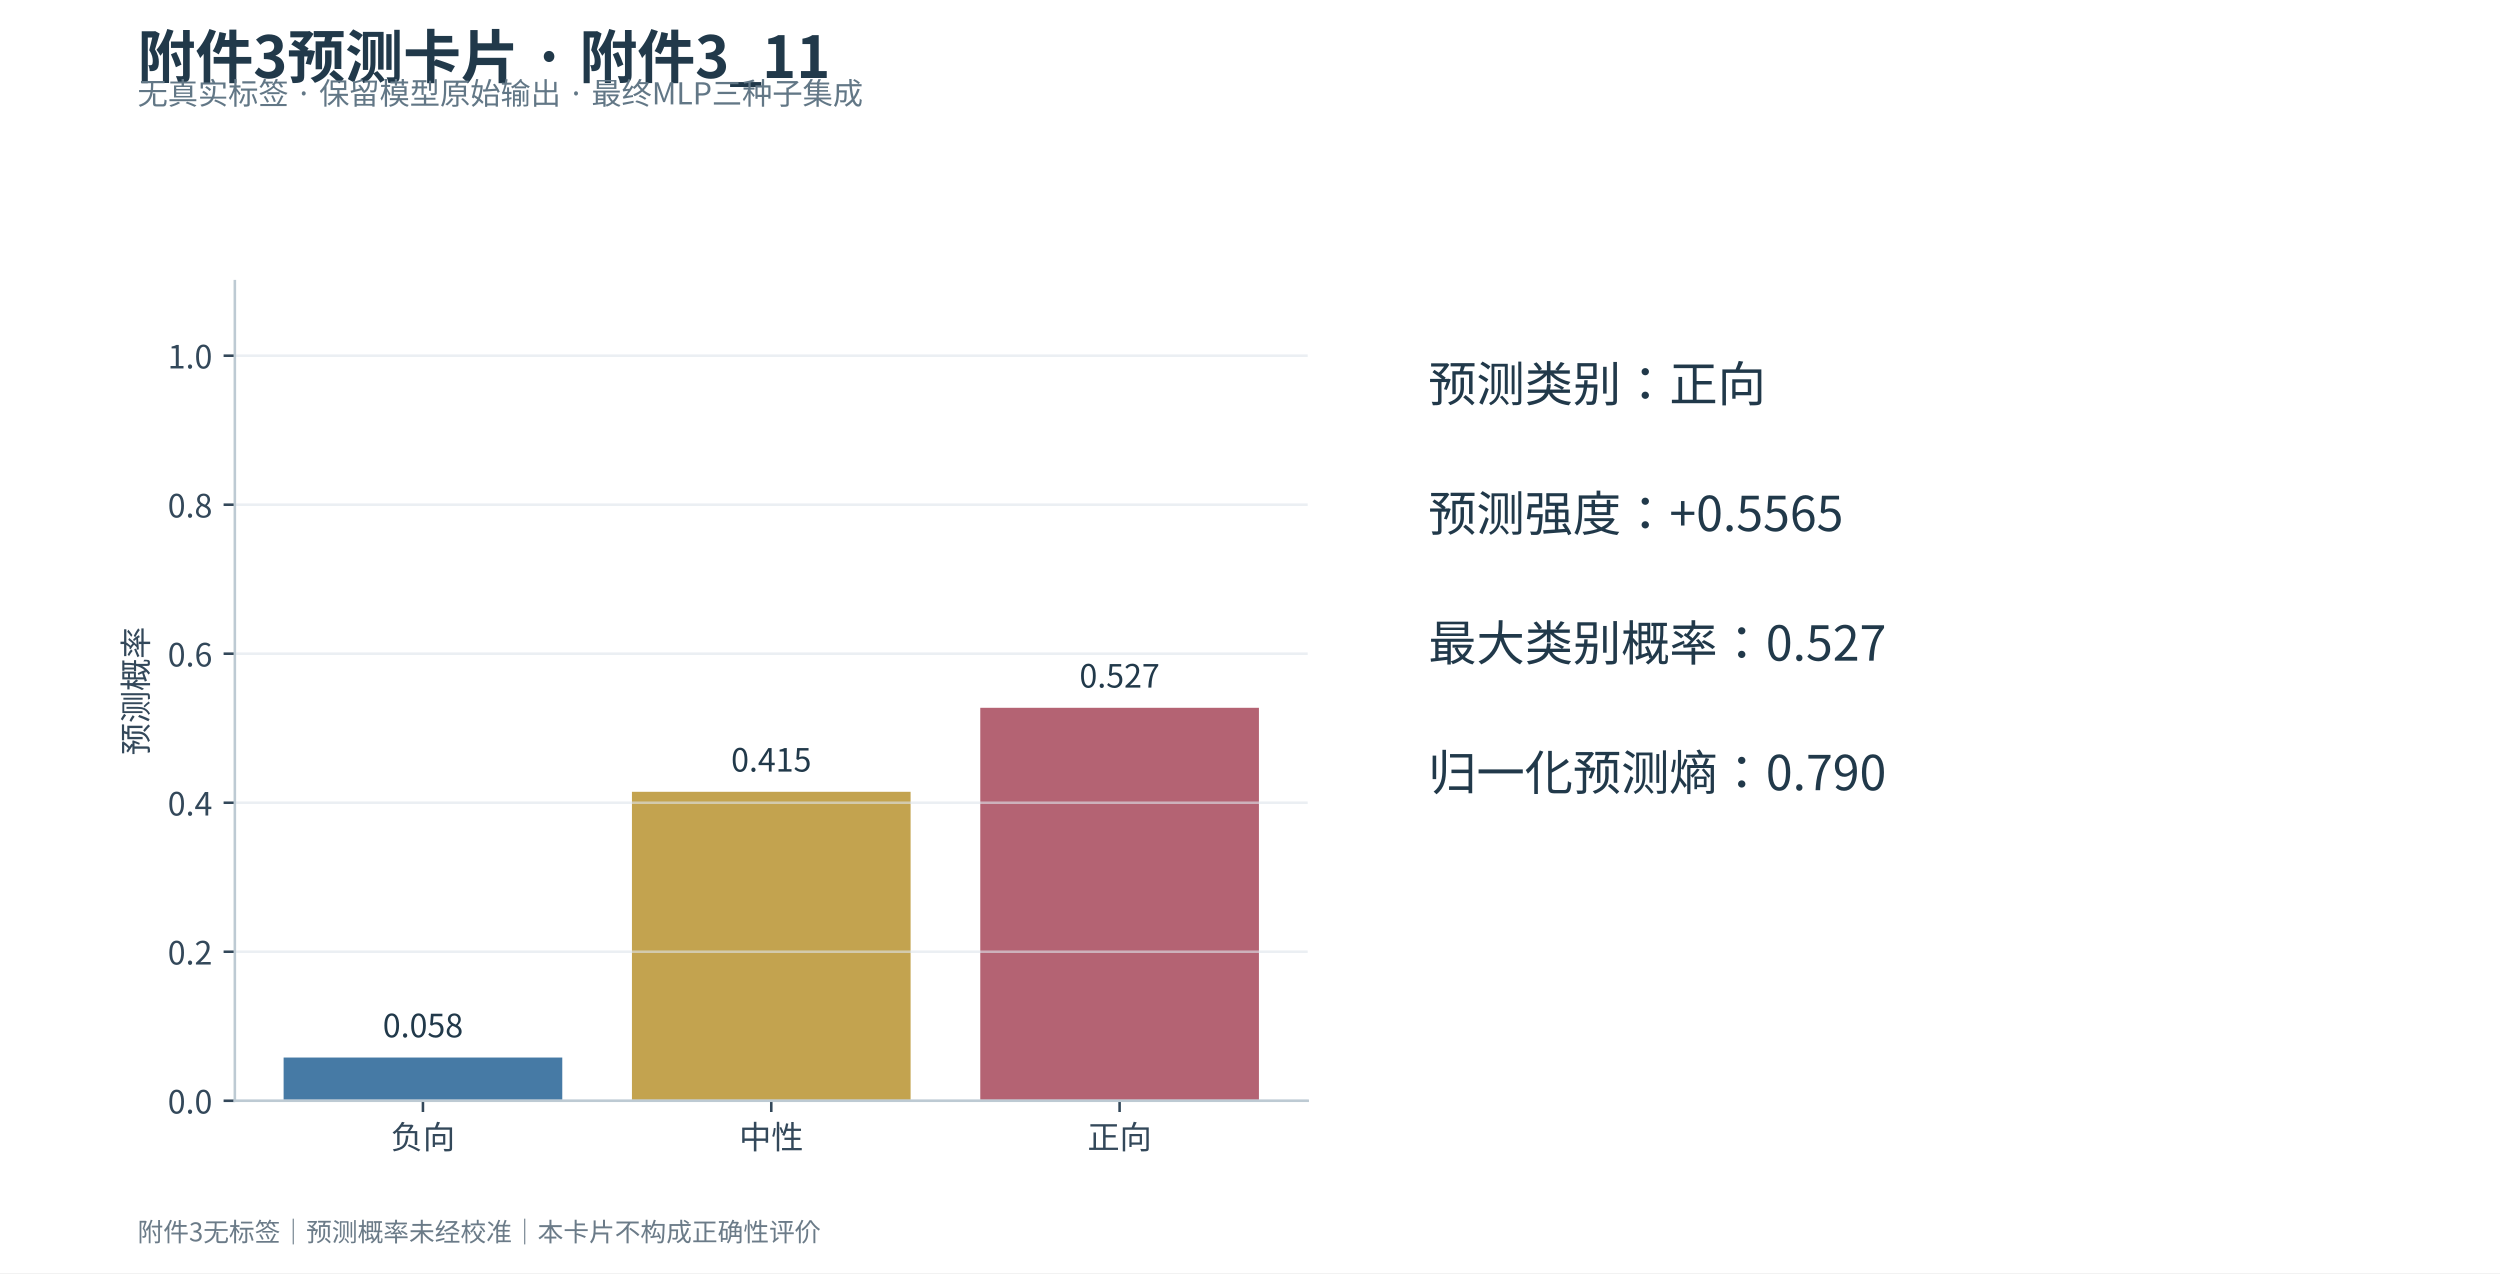
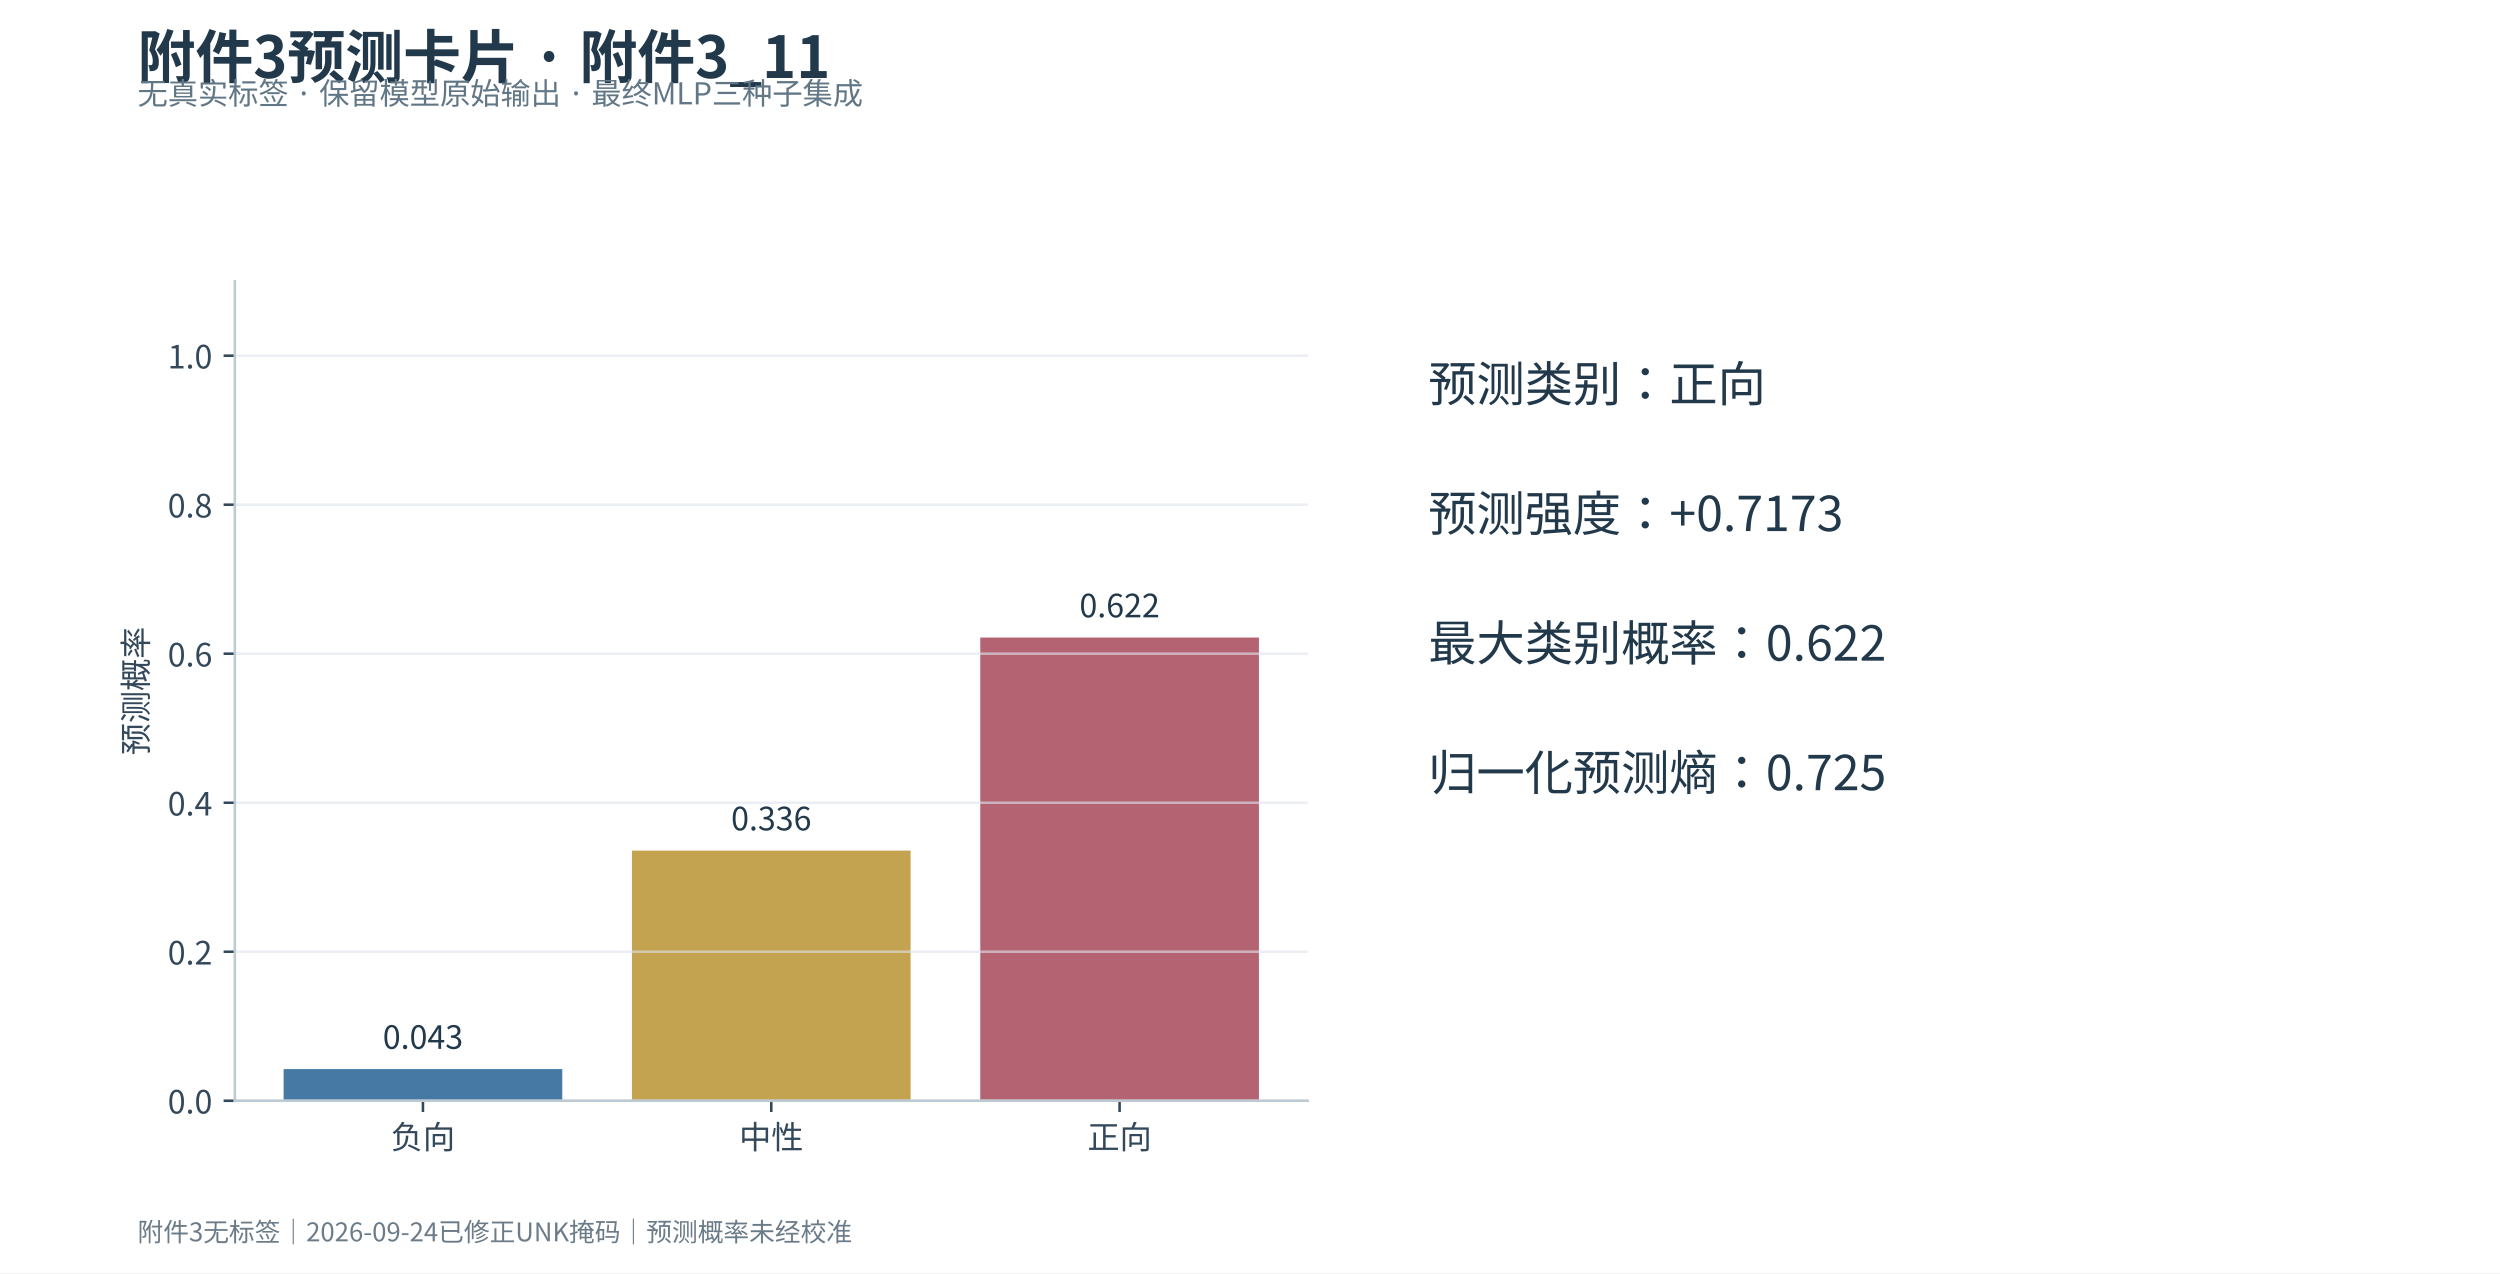
<svg xmlns="http://www.w3.org/2000/svg" xmlns:xlink="http://www.w3.org/1999/xlink" width="777.6pt" height="396pt" viewBox="0 0 777.6 396" version="1.1">
  <defs>
    <style type="text/css">*{stroke-linejoin: round; stroke-linecap: butt}</style>
  </defs>
  <g id="figure_1">
    <g id="patch_1">
      <path d="M 0 396  L 777.6 396  L 777.6 0  L 0 0  z " style="fill: #ffffff" />
    </g>
    <g id="axes_1">
      <g id="patch_2">
        <path d="M 73.046 342.38  L 406.747 342.38  L 406.747 87.457  L 73.046 87.457  z " style="fill: #ffffff" />
      </g>
      <g id="patch_3">
-         <path d="M 88.214 342.38  L 174.89 342.38  L 174.89 328.936  L 88.214 328.936  z " clip-path="url(#p206cccca43)" style="fill: #467aa5" />
+         <path d="M 88.214 342.38  L 174.89 342.38  L 174.89 332.522  L 88.214 332.522  z " clip-path="url(#pbb10d3fb8d)" style="fill: #467aa5" />
      </g>
      <g id="patch_4">
-         <path d="M 196.559 342.38  L 283.234 342.38  L 283.234 246.292  L 196.559 246.292  z " clip-path="url(#p206cccca43)" style="fill: #c3a34f" />
+         <path d="M 196.559 342.38  L 283.234 342.38  L 283.234 264.567  L 196.559 264.567  z " clip-path="url(#pbb10d3fb8d)" style="fill: #c3a34f" />
      </g>
      <g id="patch_5">
-         <path d="M 304.903 342.38  L 391.579 342.38  L 391.579 220.164  L 304.903 220.164  z " clip-path="url(#p206cccca43)" style="fill: #b46373" />
+         <path d="M 304.903 342.38  L 391.579 342.38  L 391.579 198.303  L 304.903 198.303  z " clip-path="url(#pbb10d3fb8d)" style="fill: #b46373" />
      </g>
      <g id="matplotlib.axis_1">
        <g id="xtick_1">
          <g id="line2d_1">
            <defs>
-               <path id="m9af21a94fc" d="M 0 0  L 0 3.5  " style="stroke: #33485a; stroke-width: 0.8" />
+               <path id="mced3d5744d" d="M 0 0  L 0 3.5  " style="stroke: #33485a; stroke-width: 0.8" />
            </defs>
            <g>
-               <use xlink:href="#m9af21a94fc" x="131.552" y="342.38" style="fill: #33485a; stroke: #33485a; stroke-width: 0.8" />
+               <use xlink:href="#mced3d5744d" x="131.552" y="342.38" style="fill: #33485a; stroke: #33485a; stroke-width: 0.8" />
            </g>
          </g>
          <g id="text_1">
            <text style="font-size: 10px; font-family: 'Noto Sans CJK JP'; text-anchor: middle; fill: #33485a" x="131.552" y="357.339" transform="rotate(-0 131.552 357.3394)">负向</text>
          </g>
        </g>
        <g id="xtick_2">
          <g id="line2d_2">
            <g>
-               <use xlink:href="#m9af21a94fc" x="239.897" y="342.38" style="fill: #33485a; stroke: #33485a; stroke-width: 0.8" />
+               <use xlink:href="#mced3d5744d" x="239.897" y="342.38" style="fill: #33485a; stroke: #33485a; stroke-width: 0.8" />
            </g>
          </g>
          <g id="text_2">
            <text style="font-size: 10px; font-family: 'Noto Sans CJK JP'; text-anchor: middle; fill: #33485a" x="239.897" y="357.339" transform="rotate(-0 239.8965 357.3394)">中性</text>
          </g>
        </g>
        <g id="xtick_3">
          <g id="line2d_3">
            <g>
-               <use xlink:href="#m9af21a94fc" x="348.241" y="342.38" style="fill: #33485a; stroke: #33485a; stroke-width: 0.8" />
+               <use xlink:href="#mced3d5744d" x="348.241" y="342.38" style="fill: #33485a; stroke: #33485a; stroke-width: 0.8" />
            </g>
          </g>
          <g id="text_3">
            <text style="font-size: 10px; font-family: 'Noto Sans CJK JP'; text-anchor: middle; fill: #33485a" x="348.241" y="357.339" transform="rotate(-0 348.241 357.3394)">正向</text>
          </g>
        </g>
      </g>
      <g id="matplotlib.axis_2">
        <g id="ytick_1">
          <g id="line2d_4">
-             <path d="M 73.046 342.38  L 406.747 342.38  " clip-path="url(#p206cccca43)" style="fill: none; stroke: #dde5eb; stroke-opacity: 0.6; stroke-width: 0.8; stroke-linecap: square" />
+             <path d="M 73.046 342.38  L 406.747 342.38  " clip-path="url(#pbb10d3fb8d)" style="fill: none; stroke: #dde5eb; stroke-opacity: 0.6; stroke-width: 0.8; stroke-linecap: square" />
          </g>
          <g id="line2d_5">
            <defs>
-               <path id="m34b5f30bf8" d="M 0 0  L -3.5 0  " style="stroke: #33485a; stroke-width: 0.8" />
+               <path id="m54c13c1f24" d="M 0 0  L -3.5 0  " style="stroke: #33485a; stroke-width: 0.8" />
            </defs>
            <g>
-               <use xlink:href="#m34b5f30bf8" x="73.046" y="342.38" style="fill: #33485a; stroke: #33485a; stroke-width: 0.8" />
+               <use xlink:href="#m54c13c1f24" x="73.046" y="342.38" style="fill: #33485a; stroke: #33485a; stroke-width: 0.8" />
            </g>
          </g>
          <g id="text_4">
            <text style="font-size: 10px; font-family: 'Noto Sans CJK JP'; text-anchor: end; fill: #33485a" x="66.046" y="346.36" transform="rotate(-0 66.046 346.3597)">0.0</text>
          </g>
        </g>
        <g id="ytick_2">
          <g id="line2d_6">
-             <path d="M 73.046 296.03  L 406.747 296.03  " clip-path="url(#p206cccca43)" style="fill: none; stroke: #dde5eb; stroke-opacity: 0.6; stroke-width: 0.8; stroke-linecap: square" />
+             <path d="M 73.046 296.03  L 406.747 296.03  " clip-path="url(#pbb10d3fb8d)" style="fill: none; stroke: #dde5eb; stroke-opacity: 0.6; stroke-width: 0.8; stroke-linecap: square" />
          </g>
          <g id="line2d_7">
            <g>
-               <use xlink:href="#m34b5f30bf8" x="73.046" y="296.03" style="fill: #33485a; stroke: #33485a; stroke-width: 0.8" />
+               <use xlink:href="#m54c13c1f24" x="73.046" y="296.03" style="fill: #33485a; stroke: #33485a; stroke-width: 0.8" />
            </g>
          </g>
          <g id="text_5">
            <text style="font-size: 10px; font-family: 'Noto Sans CJK JP'; text-anchor: end; fill: #33485a" x="66.046" y="300.01" transform="rotate(-0 66.046 300.0101)">0.2</text>
          </g>
        </g>
        <g id="ytick_3">
          <g id="line2d_8">
-             <path d="M 73.046 249.681  L 406.747 249.681  " clip-path="url(#p206cccca43)" style="fill: none; stroke: #dde5eb; stroke-opacity: 0.6; stroke-width: 0.8; stroke-linecap: square" />
+             <path d="M 73.046 249.681  L 406.747 249.681  " clip-path="url(#pbb10d3fb8d)" style="fill: none; stroke: #dde5eb; stroke-opacity: 0.6; stroke-width: 0.8; stroke-linecap: square" />
          </g>
          <g id="line2d_9">
            <g>
-               <use xlink:href="#m34b5f30bf8" x="73.046" y="249.681" style="fill: #33485a; stroke: #33485a; stroke-width: 0.8" />
+               <use xlink:href="#m54c13c1f24" x="73.046" y="249.681" style="fill: #33485a; stroke: #33485a; stroke-width: 0.8" />
            </g>
          </g>
          <g id="text_6">
            <text style="font-size: 10px; font-family: 'Noto Sans CJK JP'; text-anchor: end; fill: #33485a" x="66.046" y="253.661" transform="rotate(-0 66.046 253.6606)">0.4</text>
          </g>
        </g>
        <g id="ytick_4">
          <g id="line2d_10">
-             <path d="M 73.046 203.331  L 406.747 203.331  " clip-path="url(#p206cccca43)" style="fill: none; stroke: #dde5eb; stroke-opacity: 0.6; stroke-width: 0.8; stroke-linecap: square" />
+             <path d="M 73.046 203.331  L 406.747 203.331  " clip-path="url(#pbb10d3fb8d)" style="fill: none; stroke: #dde5eb; stroke-opacity: 0.6; stroke-width: 0.8; stroke-linecap: square" />
          </g>
          <g id="line2d_11">
            <g>
-               <use xlink:href="#m34b5f30bf8" x="73.046" y="203.331" style="fill: #33485a; stroke: #33485a; stroke-width: 0.8" />
+               <use xlink:href="#m54c13c1f24" x="73.046" y="203.331" style="fill: #33485a; stroke: #33485a; stroke-width: 0.8" />
            </g>
          </g>
          <g id="text_7">
            <text style="font-size: 10px; font-family: 'Noto Sans CJK JP'; text-anchor: end; fill: #33485a" x="66.046" y="207.311" transform="rotate(-0 66.046 207.3111)">0.6</text>
          </g>
        </g>
        <g id="ytick_5">
          <g id="line2d_12">
-             <path d="M 73.046 156.982  L 406.747 156.982  " clip-path="url(#p206cccca43)" style="fill: none; stroke: #dde5eb; stroke-opacity: 0.6; stroke-width: 0.8; stroke-linecap: square" />
+             <path d="M 73.046 156.982  L 406.747 156.982  " clip-path="url(#pbb10d3fb8d)" style="fill: none; stroke: #dde5eb; stroke-opacity: 0.6; stroke-width: 0.8; stroke-linecap: square" />
          </g>
          <g id="line2d_13">
            <g>
-               <use xlink:href="#m34b5f30bf8" x="73.046" y="156.982" style="fill: #33485a; stroke: #33485a; stroke-width: 0.8" />
+               <use xlink:href="#m54c13c1f24" x="73.046" y="156.982" style="fill: #33485a; stroke: #33485a; stroke-width: 0.8" />
            </g>
          </g>
          <g id="text_8">
            <text style="font-size: 10px; font-family: 'Noto Sans CJK JP'; text-anchor: end; fill: #33485a" x="66.046" y="160.962" transform="rotate(-0 66.046 160.9615)">0.8</text>
          </g>
        </g>
        <g id="ytick_6">
          <g id="line2d_14">
-             <path d="M 73.046 110.632  L 406.747 110.632  " clip-path="url(#p206cccca43)" style="fill: none; stroke: #dde5eb; stroke-opacity: 0.6; stroke-width: 0.8; stroke-linecap: square" />
+             <path d="M 73.046 110.632  L 406.747 110.632  " clip-path="url(#pbb10d3fb8d)" style="fill: none; stroke: #dde5eb; stroke-opacity: 0.6; stroke-width: 0.8; stroke-linecap: square" />
          </g>
          <g id="line2d_15">
            <g>
-               <use xlink:href="#m34b5f30bf8" x="73.046" y="110.632" style="fill: #33485a; stroke: #33485a; stroke-width: 0.8" />
+               <use xlink:href="#m54c13c1f24" x="73.046" y="110.632" style="fill: #33485a; stroke: #33485a; stroke-width: 0.8" />
            </g>
          </g>
          <g id="text_9">
            <text style="font-size: 10px; font-family: 'Noto Sans CJK JP'; text-anchor: end; fill: #33485a" x="66.046" y="114.612" transform="rotate(-0 66.046 114.612)">1.0</text>
          </g>
        </g>
        <g id="text_10">
          <text style="font-size: 10px; font-family: 'Noto Sans CJK JP'; text-anchor: middle; fill: #33485a" x="45.876" y="214.919" transform="rotate(-90 45.87569 214.9187)">预测概率</text>
        </g>
      </g>
      <g id="patch_6">
        <path d="M 73.046 342.38  L 73.046 87.457  " style="fill: none; stroke: #bdcad3; stroke-width: 0.8; stroke-linejoin: miter; stroke-linecap: square" />
      </g>
      <g id="patch_7">
        <path d="M 73.046 342.38  L 406.747 342.38  " style="fill: none; stroke: #bdcad3; stroke-width: 0.8; stroke-linejoin: miter; stroke-linecap: square" />
      </g>
      <g id="text_11">
-         <text style="font-size: 10px; font-family: 'Noto Sans CJK JP'; text-anchor: middle; fill: #21394a" x="131.552" y="322.645" transform="rotate(-0 131.552 322.6452)">0.058</text>
+         <text style="font-size: 10px; font-family: 'Noto Sans CJK JP'; text-anchor: middle; fill: #21394a" x="131.552" y="326.232" transform="rotate(-0 131.552 326.2316)">0.043</text>
      </g>
      <g id="text_12">
-         <text style="font-size: 10px; font-family: 'Noto Sans CJK JP'; text-anchor: middle; fill: #21394a" x="239.897" y="240.002" transform="rotate(-0 239.8965 240.0015)">0.415</text>
+         <text style="font-size: 10px; font-family: 'Noto Sans CJK JP'; text-anchor: middle; fill: #21394a" x="239.897" y="258.276" transform="rotate(-0 239.8965 258.2762)">0.336</text>
      </g>
      <g id="text_13">
-         <text style="font-size: 10px; font-family: 'Noto Sans CJK JP'; text-anchor: middle; fill: #21394a" x="348.241" y="213.874" transform="rotate(-0 348.241 213.8737)">0.527</text>
+         <text style="font-size: 10px; font-family: 'Noto Sans CJK JP'; text-anchor: middle; fill: #21394a" x="348.241" y="192.013" transform="rotate(-0 348.241 192.0126)">0.622</text>
      </g>
    </g>
    <g id="axes_2">
      <g id="text_14">
        <text style="font-size: 15px; font-family: 'Noto Sans CJK JP'; fill: #21394a" transform="translate(444.2431 124.8888)">预测类别：正向</text>
        <text style="font-size: 15px; font-family: 'Noto Sans CJK JP'; fill: #21394a" transform="translate(444.2431 145.0394)" />
-         <text style="font-size: 15px; font-family: 'Noto Sans CJK JP'; fill: #21394a" transform="translate(444.2431 165.1901)">预测强度：+0.5565</text>
+         <text style="font-size: 15px; font-family: 'Noto Sans CJK JP'; fill: #21394a" transform="translate(444.2431 165.1901)">预测强度：+0.7173</text>
        <text style="font-size: 15px; font-family: 'Noto Sans CJK JP'; fill: #21394a" transform="translate(444.2431 185.3407)" />
-         <text style="font-size: 15px; font-family: 'Noto Sans CJK JP'; fill: #21394a" transform="translate(444.2431 205.4913)">最大类别概率：0.527</text>
+         <text style="font-size: 15px; font-family: 'Noto Sans CJK JP'; fill: #21394a" transform="translate(444.2431 205.4913)">最大类别概率：0.622</text>
        <text style="font-size: 15px; font-family: 'Noto Sans CJK JP'; fill: #21394a" transform="translate(444.2431 225.6419)" />
-         <text style="font-size: 15px; font-family: 'Noto Sans CJK JP'; fill: #21394a" transform="translate(444.2431 245.7926)">归一化预测熵：0.790</text>
+         <text style="font-size: 15px; font-family: 'Noto Sans CJK JP'; fill: #21394a" transform="translate(444.2431 245.7926)">归一化预测熵：0.725</text>
      </g>
    </g>
    <g id="text_15">
      <text style="font-weight: 700; font-size: 18px; font-family: 'Noto Sans CJK JP'; text-anchor: start; fill: #21394a" x="42.768" y="24.263" transform="rotate(-0 42.768 24.26344)">附件3预测卡片 · 附件3_11</text>
    </g>
    <g id="text_16">
      <text style="font-size: 9.4px; font-family: 'Noto Sans CJK JP'; text-anchor: start; fill: #627786" x="42.768" y="32.472" transform="rotate(-0 42.768 32.472)">无真实标签 · 保留模型原始输出 · 最终MLP三种子集成</text>
    </g>
    <g id="text_17">
-       <text style="font-size: 8px; font-family: 'Noto Sans CJK JP'; text-anchor: start; fill: #6b7b88" x="42.768" y="386.1" transform="rotate(-0 42.768 386.1)">附件3无标签｜预测概率未经校准｜本卡片不构成正确性评价</text>
+       <text style="font-size: 8px; font-family: 'Noto Sans CJK JP'; text-anchor: start; fill: #6b7b88" x="42.768" y="386.1" transform="rotate(-0 42.768 386.1)">附件3无标签｜2026-09-24已修正UNK掩码｜预测概率未经校准</text>
    </g>
  </g>
  <defs>
-     <clipPath id="p206cccca43">
+     <clipPath id="pbb10d3fb8d">
      <rect x="73.046" y="87.457" width="333.701" height="254.923" />
    </clipPath>
  </defs>
</svg>
